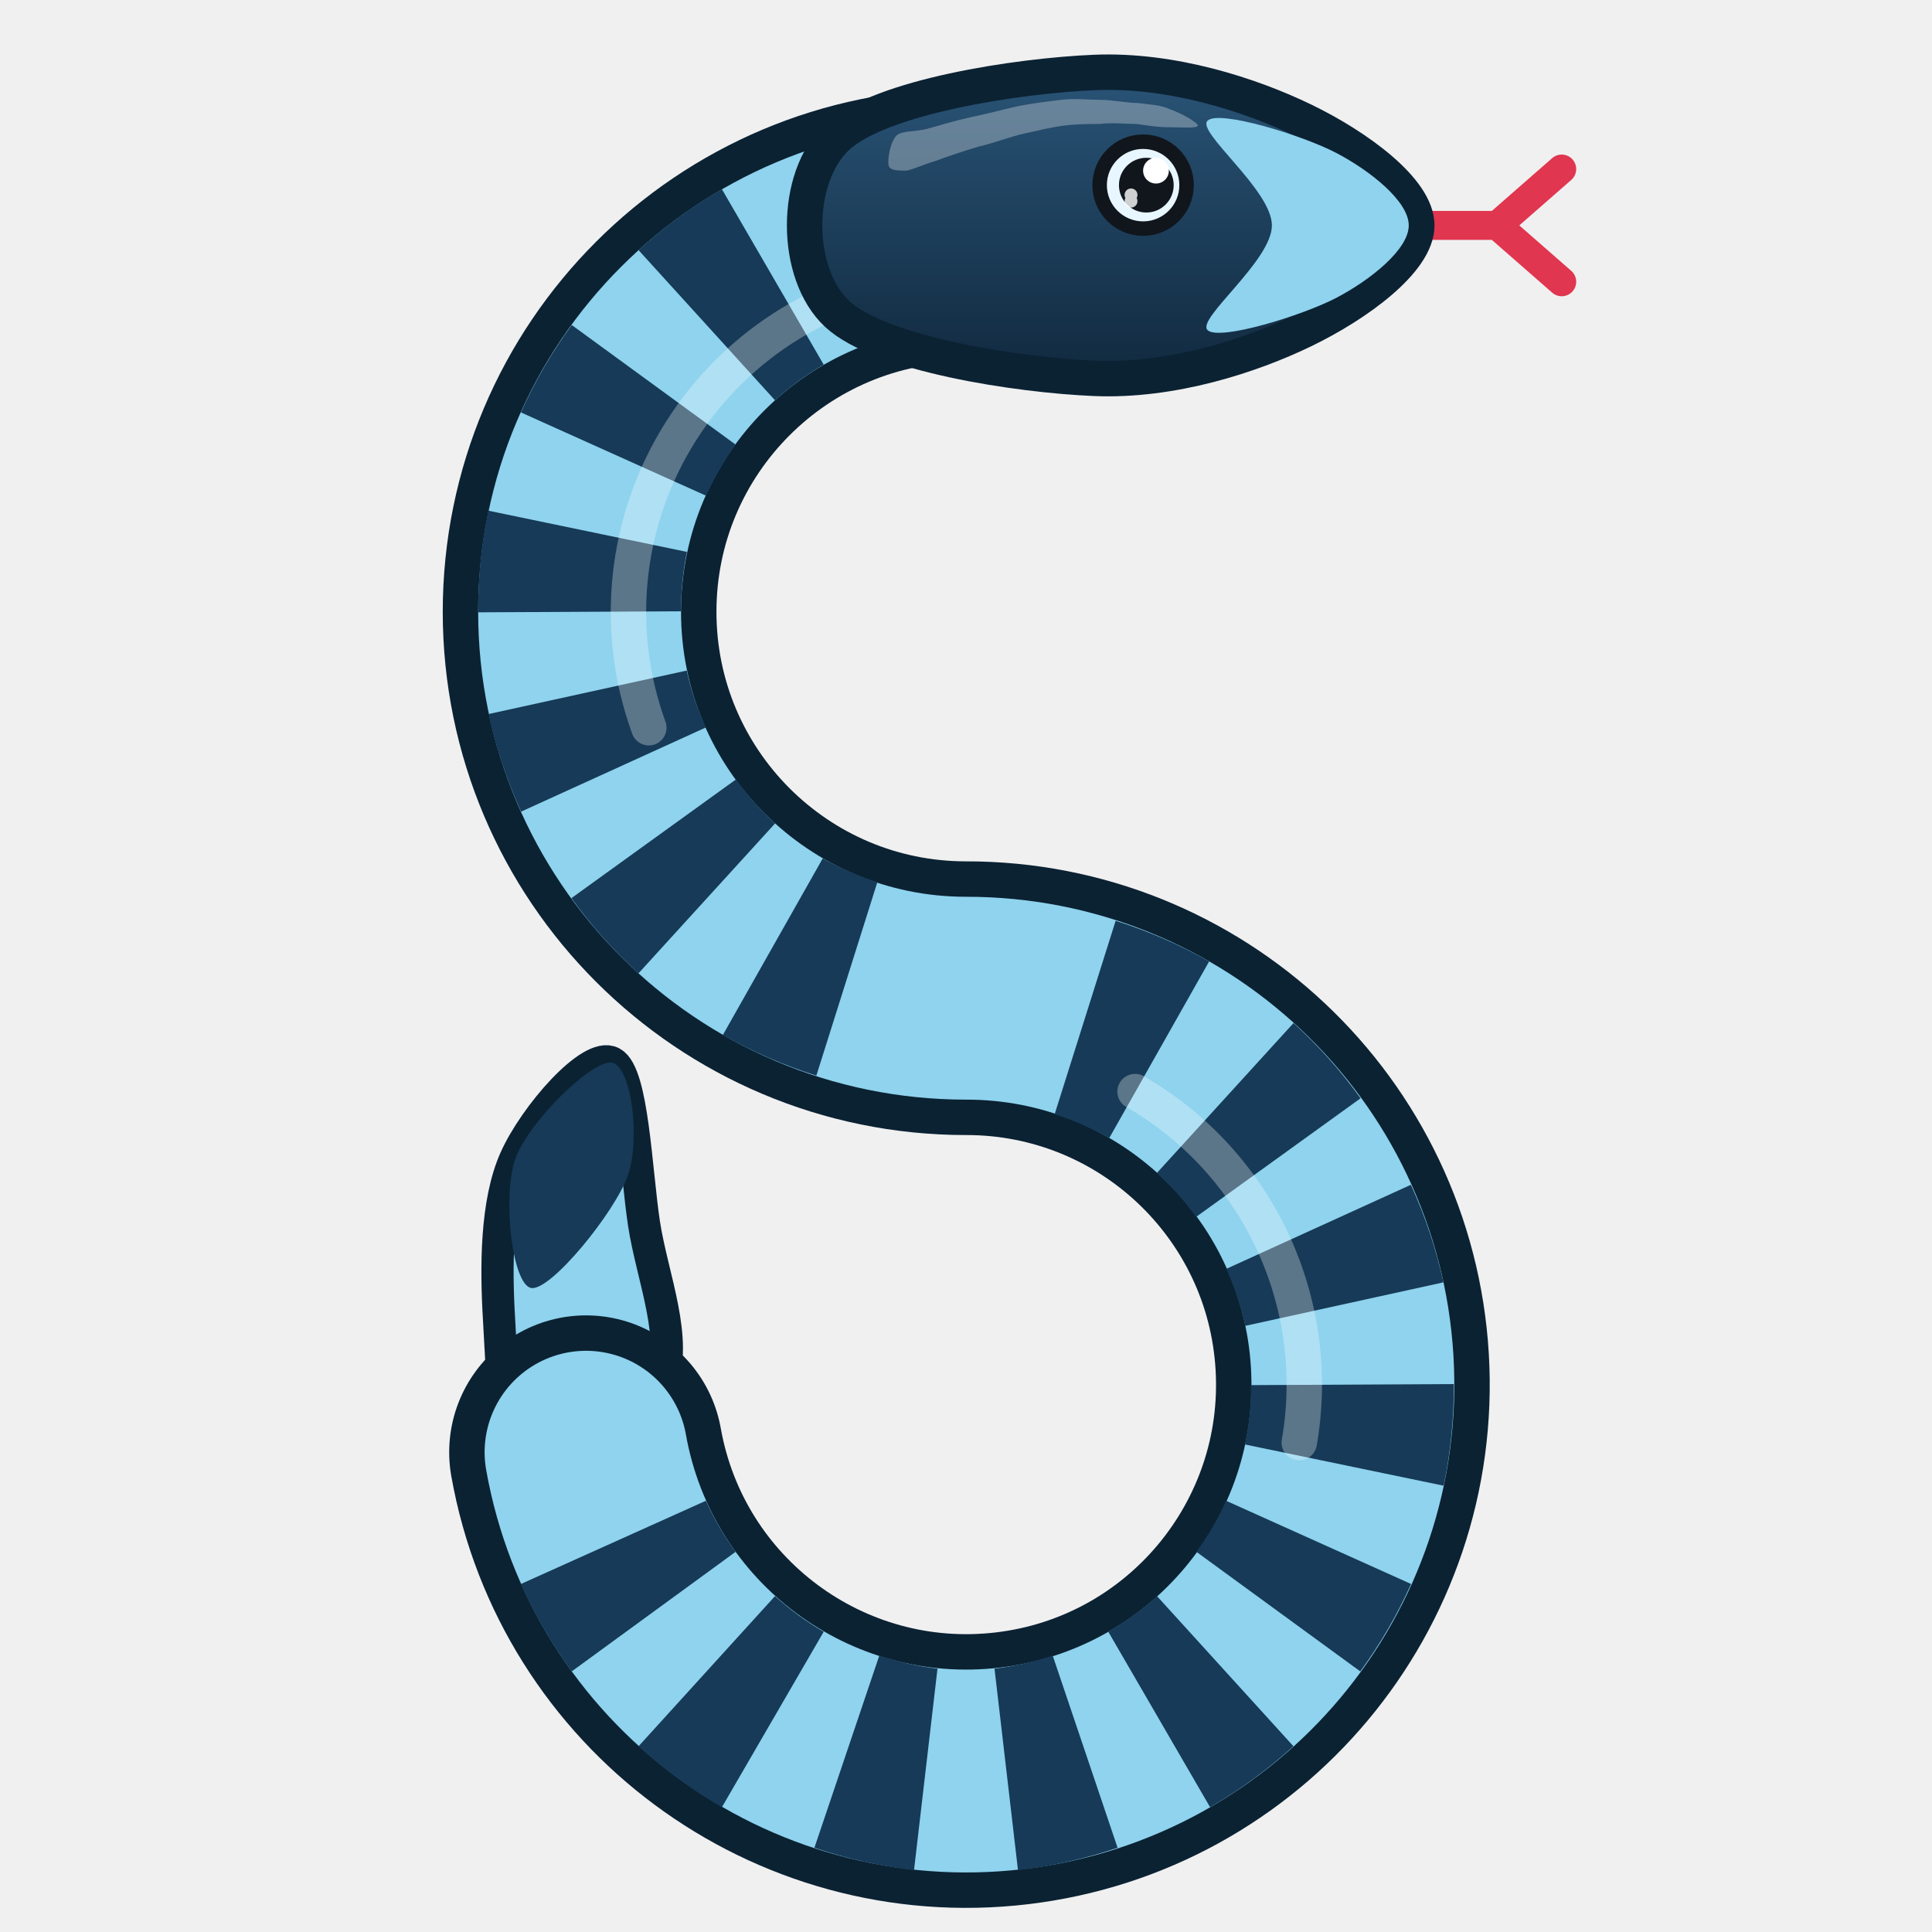
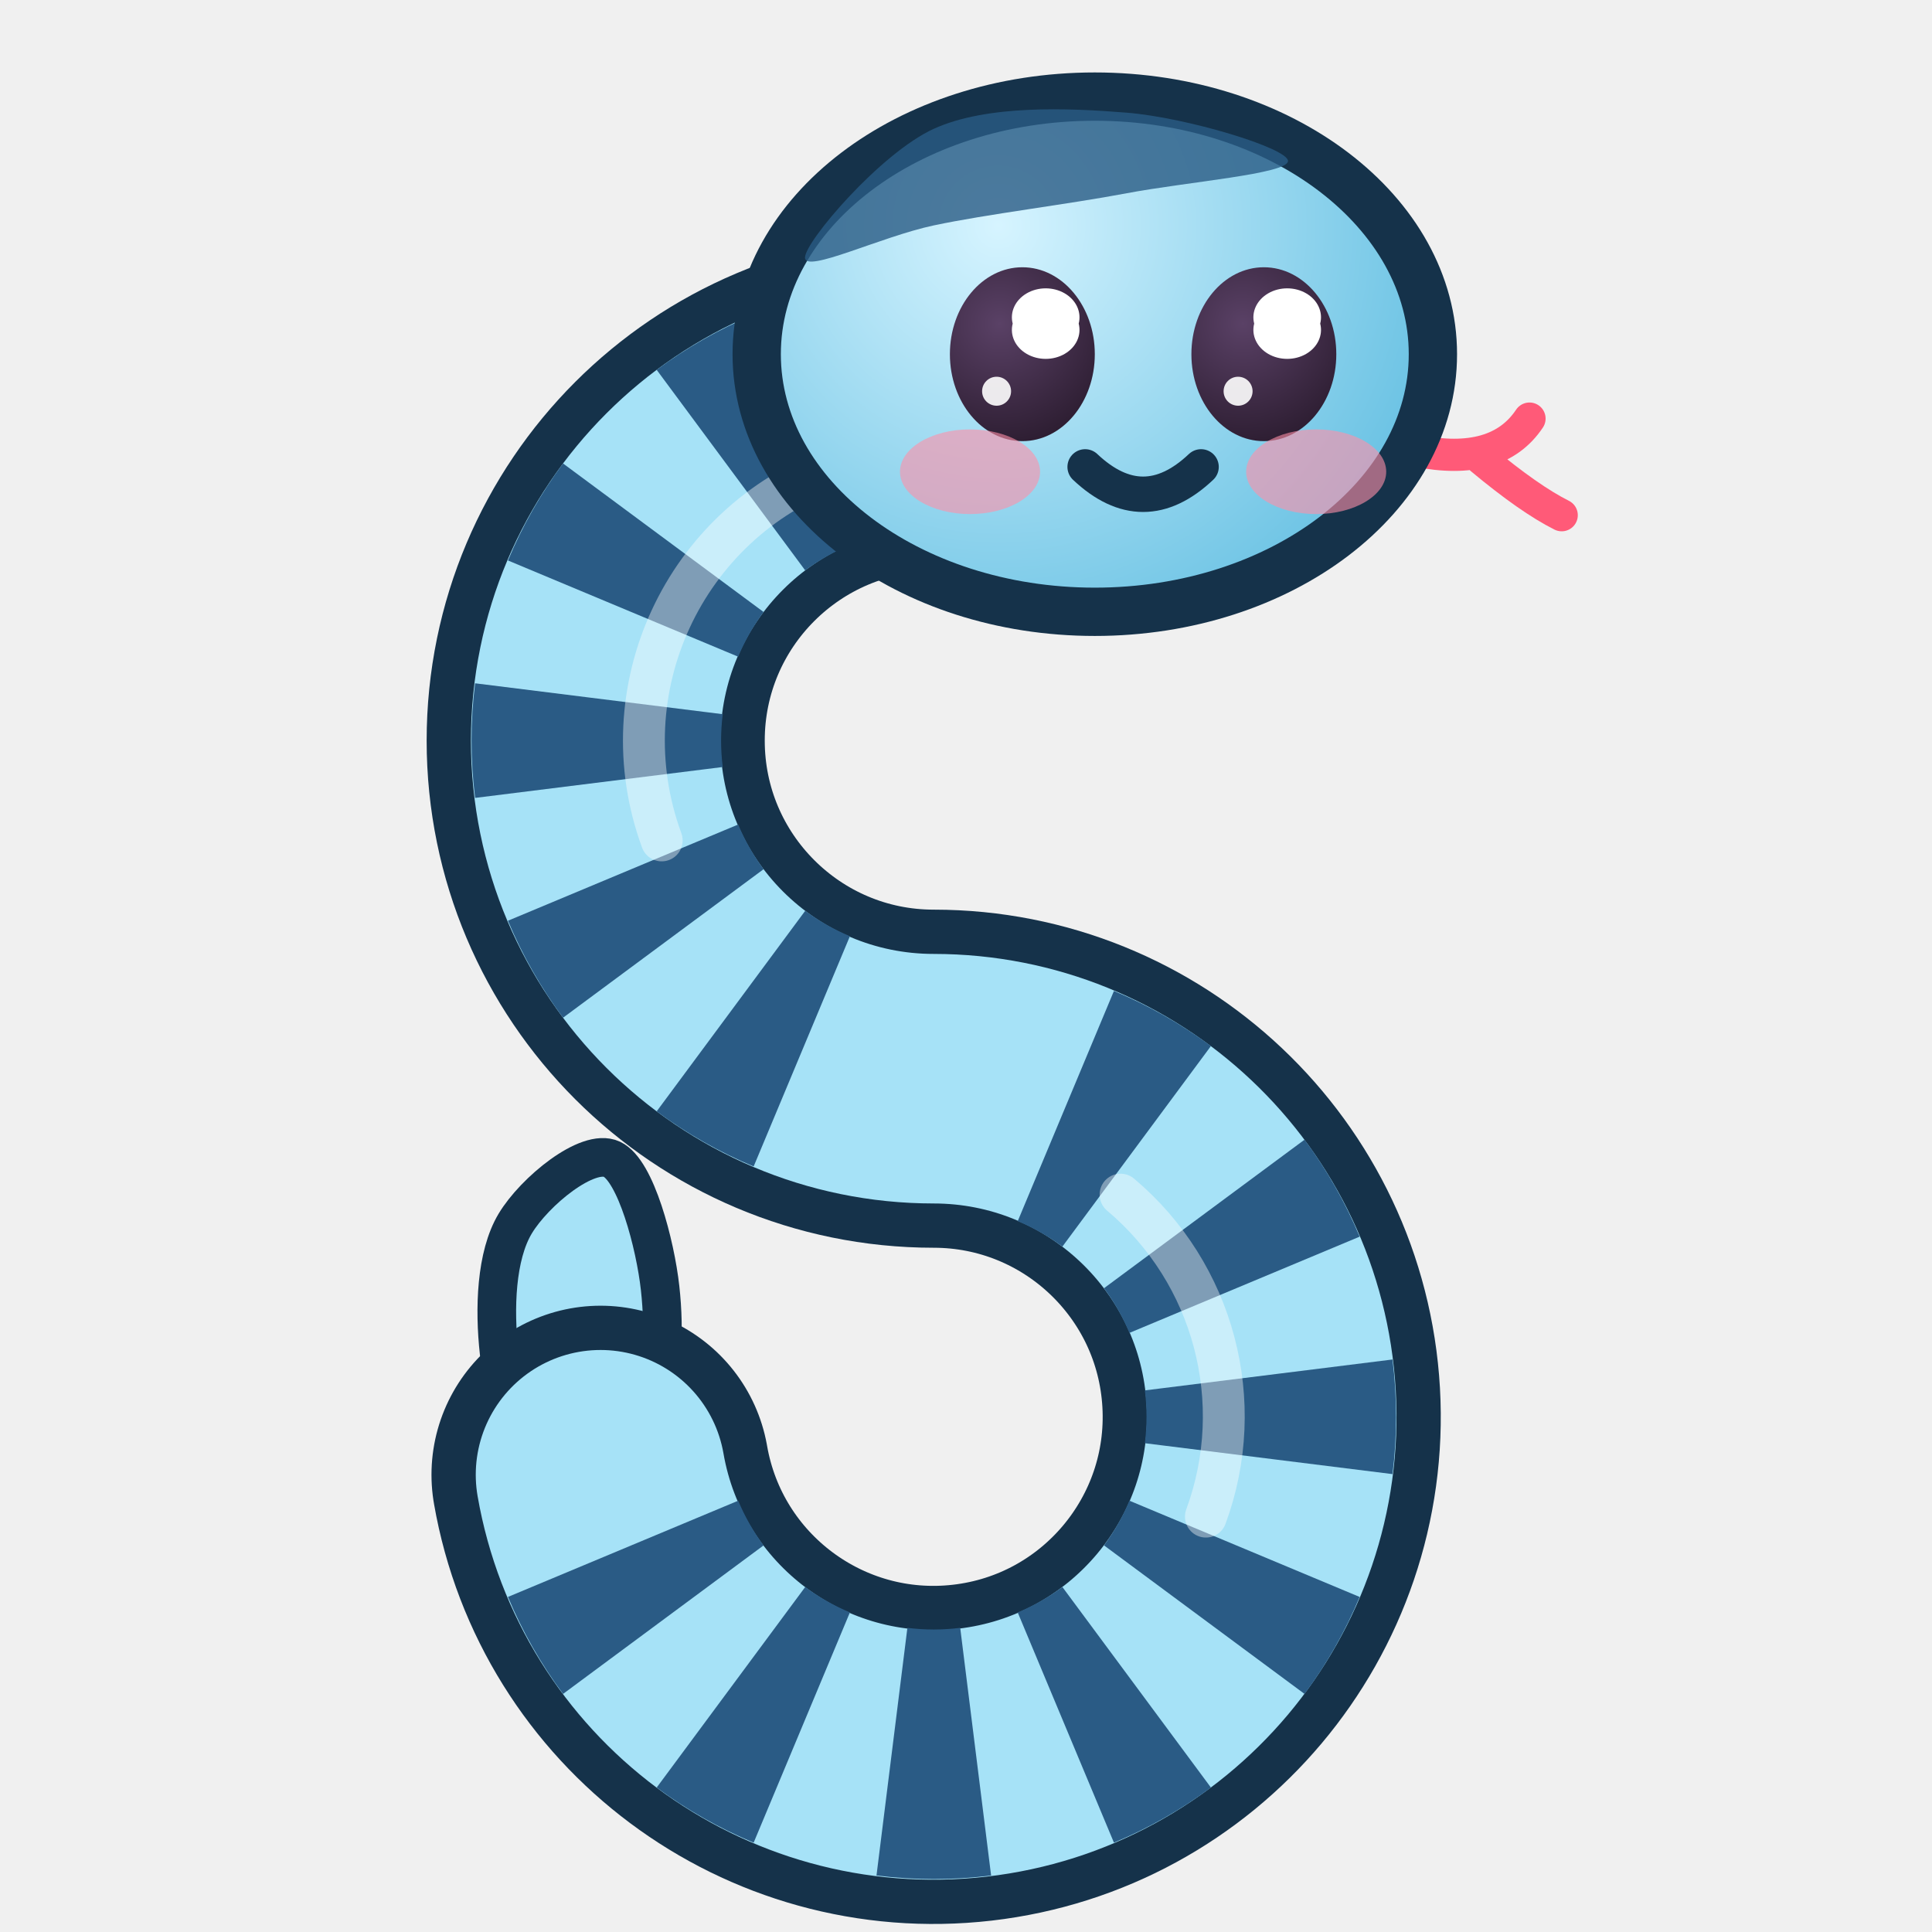
<svg xmlns="http://www.w3.org/2000/svg" viewBox="0 0 120 120" width="120" height="120">
  <defs>
-     <linearGradient id="snakeg0" gradientUnits="userSpaceOnUse" x1="0" y1="4" x2="0" y2="24">
-       <stop offset="0" stop-color="#2a5578" />
-       <stop offset="1" stop-color="#10283d" />
-     </linearGradient>
+     <radialGradient id="snakeg0" gradientUnits="userSpaceOnUse" cx="62" cy="14" r="28">
+       <stop offset="0" stop-color="#d6f4ff" />
+       <stop offset="1" stop-color="#6cc3e4" />
+     </radialGradient>
+     <radialGradient id="snakeg1" gradientUnits="userSpaceOnUse" cx="62.1" cy="20.1" r="8.1">
+       <stop offset="0" stop-color="#5a4166" />
+       <stop offset="1" stop-color="#2a1b2e" />
+     </radialGradient>
+     <radialGradient id="snakeg2" gradientUnits="userSpaceOnUse" cx="77.2" cy="20.1" r="8.1">
+       <stop offset="0" stop-color="#5a4166" />
+       <stop offset="1" stop-color="#2a1b2e" />
+     </radialGradient>
  </defs>
-   <path d="M33,92 C31.3,91.3 31.2,85.3 31,82 C30.8,78.7 30.8,74.7 32,72 C33.2,69.3 36.7,65.3 38,66 C39.3,66.7 39.5,72.7 40,76 C40.5,79.3 42.2,83.3 41,86 C39.8,88.7 34.7,92.7 33,92 Z" fill="#8fd3ee" stroke="#0b2233" stroke-width="2" stroke-linecap="round" stroke-linejoin="round" />
-   <path d="M33,80 C31.8,79.8 31.2,74.3 32,72 C32.8,69.7 36.8,65.8 38,66 C39.2,66.2 39.8,70.7 39,73 C38.2,75.3 34.2,80.2 33,80 Z" fill="#163a57" />
-   <path d="M60,14 A24,24 0 0,0 60,62 A24,24 0 1,1 36.4,90.2" fill="none" stroke="#0b2233" stroke-width="17" stroke-linecap="round" stroke-linejoin="round" />
-   <path d="M60,14 A24,24 0 0,0 60,62 A24,24 0 1,1 36.4,90.2" fill="none" stroke="#8fd3ee" stroke-width="12.6" stroke-linecap="round" stroke-linejoin="round" />
-   <path d="M52.6,15.2 A24,24 0 0,1 57.5,14.1" fill="none" stroke="#163a57" stroke-width="12.6" stroke-linecap="butt" stroke-linejoin="round" />
-   <path d="M43.9,20.2 A24,24 0 0,1 48,17.2" fill="none" stroke="#163a57" stroke-width="12.6" stroke-linecap="butt" stroke-linejoin="round" />
-   <path d="M38.1,28.2 A24,24 0 0,1 40.6,23.9" fill="none" stroke="#163a57" stroke-width="12.6" stroke-linecap="butt" stroke-linejoin="round" />
-   <path d="M36,38 A24,24 0 0,1 36.5,33" fill="none" stroke="#163a57" stroke-width="12.6" stroke-linecap="butt" stroke-linejoin="round" />
-   <path d="M38.1,47.8 A24,24 0 0,1 36.5,43" fill="none" stroke="#163a57" stroke-width="12.6" stroke-linecap="butt" stroke-linejoin="round" />
-   <path d="M43.9,55.8 A24,24 0 0,1 40.6,52.1" fill="none" stroke="#163a57" stroke-width="12.6" stroke-linecap="butt" stroke-linejoin="round" />
-   <path d="M52.6,60.8 A24,24 0 0,1 48,58.8" fill="none" stroke="#163a57" stroke-width="12.6" stroke-linecap="butt" stroke-linejoin="round" />
-   <path d="M67.4,63.2 A24,24 0 0,1 72,65.2" fill="none" stroke="#163a57" stroke-width="12.6" stroke-linecap="butt" stroke-linejoin="round" />
-   <path d="M76.1,68.2 A24,24 0 0,1 79.4,71.9" fill="none" stroke="#163a57" stroke-width="12.6" stroke-linecap="butt" stroke-linejoin="round" />
-   <path d="M81.9,76.2 A24,24 0 0,1 83.5,81" fill="none" stroke="#163a57" stroke-width="12.6" stroke-linecap="butt" stroke-linejoin="round" />
-   <path d="M84,86 A24,24 0 0,1 83.5,91" fill="none" stroke="#163a57" stroke-width="12.6" stroke-linecap="butt" stroke-linejoin="round" />
-   <path d="M81.9,95.8 A24,24 0 0,1 79.4,100.1" fill="none" stroke="#163a57" stroke-width="12.6" stroke-linecap="butt" stroke-linejoin="round" />
-   <path d="M76.1,103.8 A24,24 0 0,1 72,106.8" fill="none" stroke="#163a57" stroke-width="12.6" stroke-linecap="butt" stroke-linejoin="round" />
-   <path d="M67.4,108.8 A24,24 0 0,1 62.5,109.9" fill="none" stroke="#163a57" stroke-width="12.6" stroke-linecap="butt" stroke-linejoin="round" />
-   <path d="M57.5,109.9 A24,24 0 0,1 52.6,108.8" fill="none" stroke="#163a57" stroke-width="12.6" stroke-linecap="butt" stroke-linejoin="round" />
-   <path d="M48,106.8 A24,24 0 0,1 43.9,103.8" fill="none" stroke="#163a57" stroke-width="12.6" stroke-linecap="butt" stroke-linejoin="round" />
-   <path d="M40.6,100.1 A24,24 0 0,1 38.1,95.8" fill="none" stroke="#163a57" stroke-width="12.6" stroke-linecap="butt" stroke-linejoin="round" />
-   <path d="M58.2,17.1 A21,21 0 0,0 40.3,45.2" fill="none" stroke="#ffffff" stroke-width="2.2" stroke-linecap="round" stroke-linejoin="round" stroke-opacity="0.3" />
-   <path d="M70.5,67.8 A21,21 0 0,1 80.7,89.6" fill="none" stroke="#ffffff" stroke-width="2.2" stroke-linecap="round" stroke-linejoin="round" stroke-opacity="0.3" />
-   <path d="M86,14 L93,14 M93,14 L97,10.5 M93,14 L97,17.5" fill="none" stroke="#e0364f" stroke-width="1.8" stroke-linecap="round" stroke-linejoin="round" />
-   <path d="M52,8.5 C54.7,6 63.2,4.7 68,4.5 C72.8,4.3 77.7,5.9 81,7.5 C84.3,9.1 88,11.8 88,14 C88,16.2 84.3,18.9 81,20.5 C77.7,22.1 72.8,23.7 68,23.5 C63.2,23.3 54.7,22 52,19.5 C49.3,17 49.3,11 52,8.5 Z" fill="url(#snakeg0)" stroke="#0b2233" stroke-width="2.2" stroke-linecap="round" stroke-linejoin="round" />
-   <path d="M75,7.5 C75.7,6.8 80.9,8.4 83,9.5 C85.1,10.6 87.5,12.5 87.5,14 C87.5,15.5 85.1,17.4 83,18.5 C80.9,19.6 75.7,21.2 75,20.5 C74.3,19.8 79,16.2 79,14 C79,11.8 74.3,8.2 75,7.5 Z" fill="#8fd3ee" />
-   <path d="M56.3,10.6 C56.8,10.5 57.4,10.2 58.1,10 C58.9,9.7 59.8,9.4 60.8,9.1 C61.7,8.9 62.7,8.5 63.6,8.3 C64.5,8.1 65.3,7.9 66.1,7.8 C66.9,7.7 67.6,7.7 68.3,7.7 C69.1,7.6 69.9,7.7 70.6,7.7 C71.3,7.8 71.9,7.9 72.5,7.9 C73.2,7.9 74.4,8 74.4,7.8 C74.4,7.6 73.3,7 72.7,6.8 C72.1,6.5 71.4,6.5 70.7,6.4 C70,6.4 69.1,6.2 68.3,6.2 C67.6,6.2 66.8,6.1 65.9,6.2 C65.1,6.3 64.2,6.4 63.2,6.6 C62.3,6.8 61.2,7.1 60.2,7.3 C59.3,7.5 58.3,7.8 57.6,8 C56.8,8.2 56.1,8.1 55.7,8.4 C55.3,8.8 55.1,9.9 55.2,10.3 C55.3,10.6 55.8,10.6 56.3,10.6 Z" fill="#ffffff" fill-opacity="0.3" />
-   <path d="M68.3,11.5 A2.7,2.7 0 1,0 73.7,11.5 A2.7,2.7 0 1,0 68.3,11.5 Z" fill="#e8f6ff" stroke="#10161c" stroke-width="0.9" stroke-linecap="round" stroke-linejoin="round" />
-   <path d="M69.5,11.5 A1.7,1.7 0 1,0 72.9,11.5 A1.7,1.7 0 1,0 69.5,11.5 Z" fill="#10161c" />
-   <path d="M71,10.6 A0.8,0.8 0 1,0 72.6,10.6 A0.8,0.8 0 1,0 71,10.6 Z" fill="#ffffff" />
-   <path d="M69.9,12.3 A0.4,0.4 0 1,0 70.6,12.3 A0.4,0.4 0 1,0 69.9,12.3 Z" fill="#ffffff" fill-opacity="0.8" />
+   <path d="M34,92 C32.5,91.3 31.3,86.7 31,84 C30.7,81.3 30.8,78 32,76 C33.2,74 36.5,71.3 38,72 C39.5,72.7 40.7,77.3 41,80 C41.3,82.7 41.2,86 40,88 C38.8,90 35.5,92.7 34,92 Z" fill="#a6e2f7" stroke="#15324a" stroke-width="2.4" stroke-linecap="round" stroke-linejoin="round" />
+   <path d="M58,25 A21,21 0 0,0 58,67 A21,21 0 1,1 37.3,91.6" fill="none" stroke="#15324a" stroke-width="21" stroke-linecap="round" stroke-linejoin="round" />
+   <path d="M58,25 A21,21 0 0,0 58,67 A21,21 0 1,1 37.3,91.6" fill="none" stroke="#a6e2f7" stroke-width="15.5" stroke-linecap="round" stroke-linejoin="round" />
+   <path d="M45.4,29.2 A21,21 0 0,1 49.8,26.7" fill="none" stroke="#2a5b85" stroke-width="15.5" stroke-linecap="butt" stroke-linejoin="round" />
+   <path d="M38.7,37.8 A21,21 0 0,1 41.2,33.4" fill="none" stroke="#2a5b85" stroke-width="15.5" stroke-linecap="butt" stroke-linejoin="round" />
+   <path d="M37.2,48.6 A21,21 0 0,1 37.2,43.4" fill="none" stroke="#2a5b85" stroke-width="15.5" stroke-linecap="butt" stroke-linejoin="round" />
+   <path d="M41.2,58.6 A21,21 0 0,1 38.7,54.2" fill="none" stroke="#2a5b85" stroke-width="15.5" stroke-linecap="butt" stroke-linejoin="round" />
+   <path d="M49.8,65.3 A21,21 0 0,1 45.4,62.8" fill="none" stroke="#2a5b85" stroke-width="15.5" stroke-linecap="butt" stroke-linejoin="round" />
+   <path d="M66.2,68.7 A21,21 0 0,1 70.6,71.2" fill="none" stroke="#2a5b85" stroke-width="15.5" stroke-linecap="butt" stroke-linejoin="round" />
+   <path d="M74.8,75.4 A21,21 0 0,1 77.3,79.8" fill="none" stroke="#2a5b85" stroke-width="15.5" stroke-linecap="butt" stroke-linejoin="round" />
+   <path d="M78.8,85.4 A21,21 0 0,1 78.8,90.6" fill="none" stroke="#2a5b85" stroke-width="15.5" stroke-linecap="butt" stroke-linejoin="round" />
+   <path d="M77.3,96.2 A21,21 0 0,1 74.8,100.6" fill="none" stroke="#2a5b85" stroke-width="15.5" stroke-linecap="butt" stroke-linejoin="round" />
+   <path d="M70.6,104.8 A21,21 0 0,1 66.2,107.3" fill="none" stroke="#2a5b85" stroke-width="15.5" stroke-linecap="butt" stroke-linejoin="round" />
+   <path d="M60.6,108.8 A21,21 0 0,1 55.4,108.8" fill="none" stroke="#2a5b85" stroke-width="15.5" stroke-linecap="butt" stroke-linejoin="round" />
+   <path d="M49.8,107.3 A21,21 0 0,1 45.4,104.8" fill="none" stroke="#2a5b85" stroke-width="15.5" stroke-linecap="butt" stroke-linejoin="round" />
+   <path d="M41.2,100.6 A21,21 0 0,1 38.7,96.2" fill="none" stroke="#2a5b85" stroke-width="15.5" stroke-linecap="butt" stroke-linejoin="round" />
+   <path d="M51.8,29.1 A18,18 0 0,0 41.1,52.2" fill="none" stroke="#ffffff" stroke-width="2.6" stroke-linecap="round" stroke-linejoin="round" stroke-opacity="0.4" />
+   <path d="M69.6,74.2 A18,18 0 0,1 74.9,94.2" fill="none" stroke="#ffffff" stroke-width="2.6" stroke-linecap="round" stroke-linejoin="round" stroke-opacity="0.4" />
+   <path d="M88,28 Q93,29 95,26 M92,28.5 Q95,31 97,32" fill="none" stroke="#ff5a78" stroke-width="2" stroke-linecap="round" stroke-linejoin="round" />
+   <path d="M47,22 A21,16 0 1,0 89,22 A21,16 0 1,0 47,22 Z" fill="url(#snakeg0)" stroke="#15324a" stroke-width="3" stroke-linecap="round" stroke-linejoin="round" />
+   <path d="M50,16 C50,15 54.7,9.5 58,8 C61.3,6.5 66.3,6.7 70,7 C73.7,7.3 80,9.2 80,10 C80,10.8 73.7,11.3 70,12 C66.3,12.7 61.3,13.3 58,14 C54.7,14.7 50,17 50,16 Z" fill="#2a5b85" fill-opacity="0.8" />
+   <path d="M59,22 A4.5,5.4 0 1,0 68,22 A4.5,5.4 0 1,0 59,22 Z" fill="url(#snakeg1)" />
+   <path d="M62.9,20.1 A2.1,1.8 0 1,0 67,20.1 A2.1,1.8 0 1,0 62.9,20.1 Z" fill="#ffffff" />
+   <path d="M61,24.3 A0.9,0.9 0 1,0 62.8,24.3 A0.9,0.9 0 1,0 61,24.3 Z" fill="#ffffff" fill-opacity="0.9" />
+   <path d="M74,22 A4.5,5.4 0 1,0 83,22 A4.5,5.4 0 1,0 74,22 Z" fill="url(#snakeg2)" />
+   <path d="M77.9,20.1 A2.1,1.8 0 1,0 82,20.1 A2.1,1.8 0 1,0 77.9,20.1 Z" fill="#ffffff" />
+   <path d="M76,24.3 A0.9,0.9 0 1,0 77.8,24.3 A0.9,0.9 0 1,0 76,24.3 Z" fill="#ffffff" fill-opacity="0.9" />
+   <path d="M55.9,29.3 A4.3,2.6 0 1,0 64.6,29.3 A4.3,2.6 0 1,0 55.9,29.3 Z" fill="#ff8fa8" fill-opacity="0.6" />
+   <path d="M77.4,29.3 A4.3,2.6 0 1,0 86.1,29.3 A4.3,2.6 0 1,0 77.4,29.3 Z" fill="#ff8fa8" fill-opacity="0.6" />
+   <path d="M67.4,29 Q71,32.4 74.6,29" fill="none" stroke="#15324a" stroke-width="2.2" stroke-linecap="round" stroke-linejoin="round" />
</svg>
